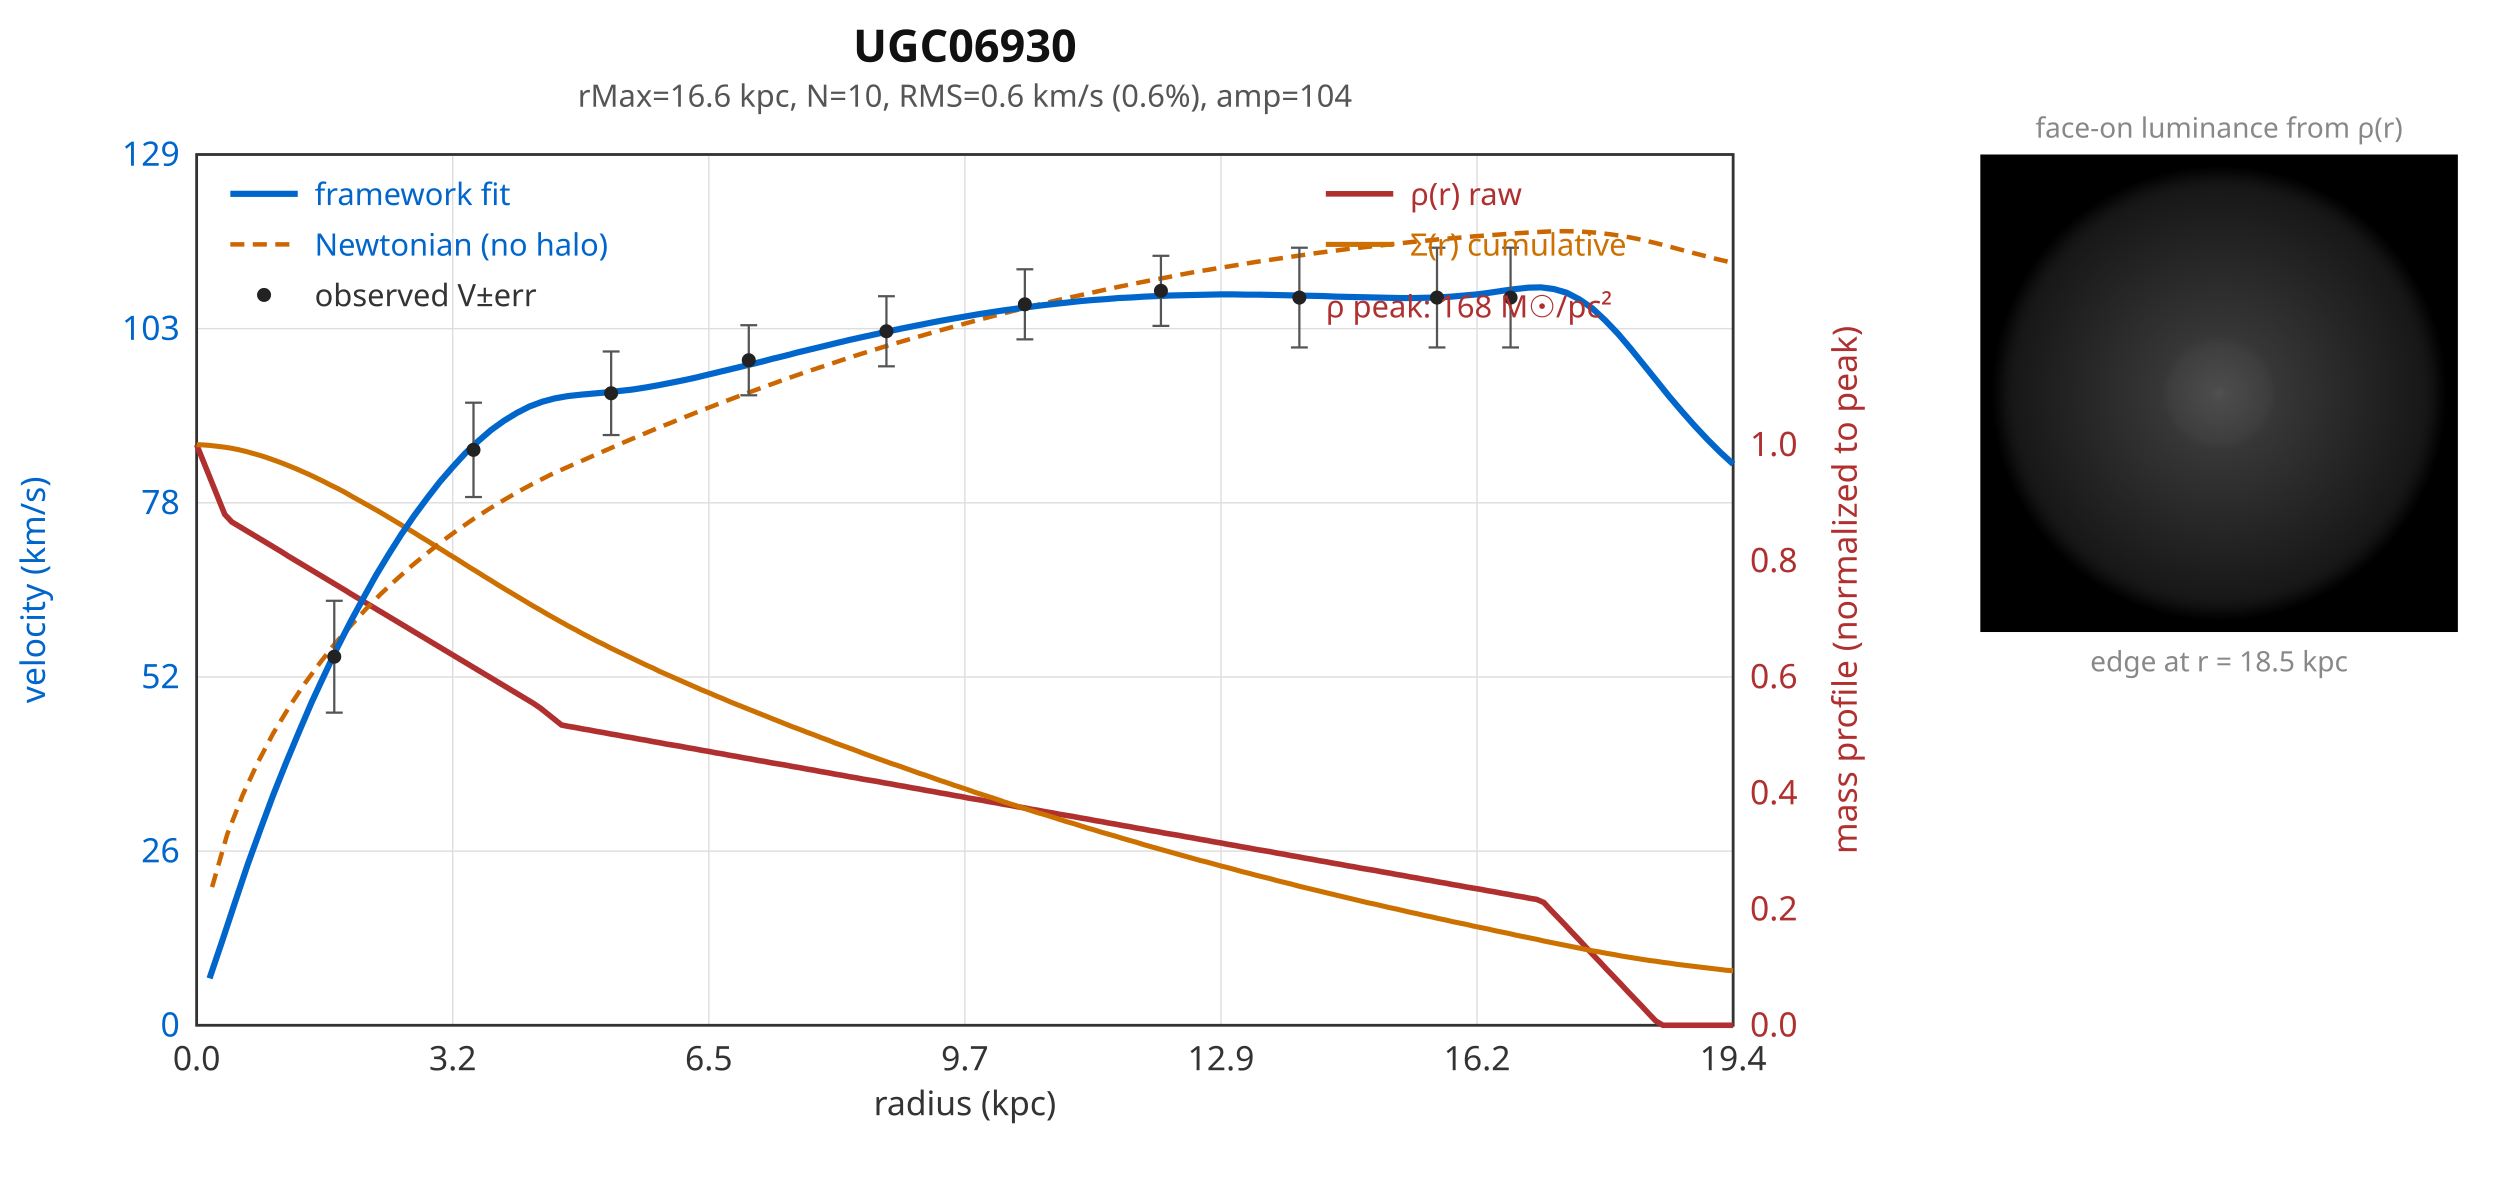
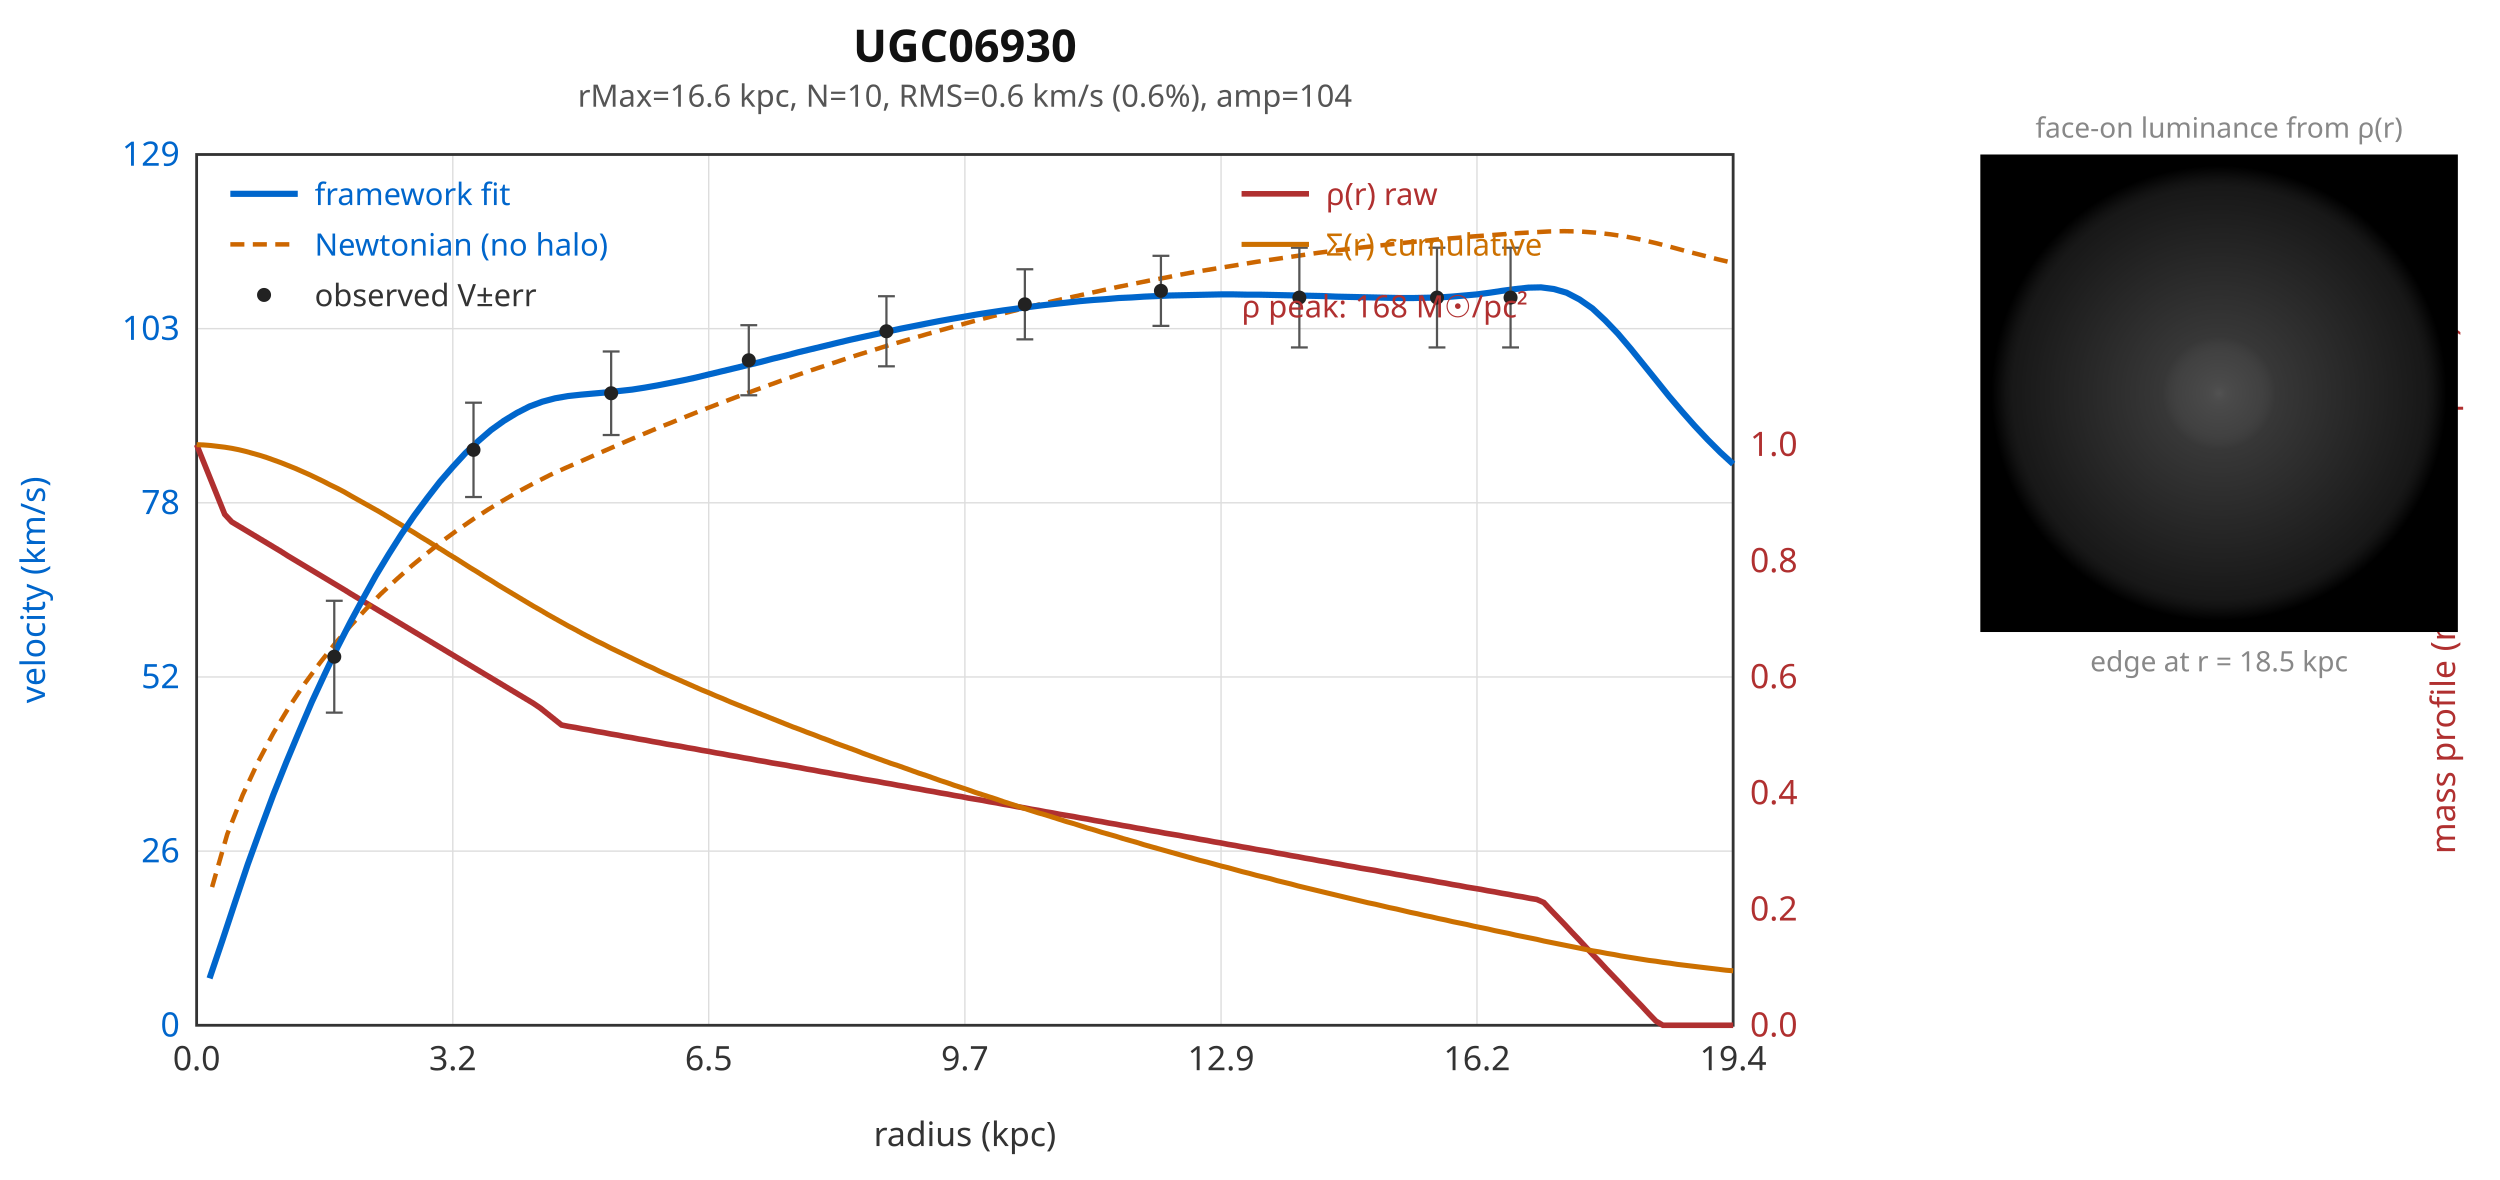
<svg xmlns="http://www.w3.org/2000/svg" viewBox="0 0 890 420" width="890" height="420" font-family="sans-serif" font-size="12">
  <style>
  .ax { stroke: #333; stroke-width: 1; fill: none; }
  .grid { stroke: #ddd; stroke-width: 0.5; fill: none; }
  .lbl { fill: #333; }
  .lbl-l { fill: #0066cc; }
  .lbl-r { fill: #b03030; }
-   .lbl-s { fill: #cc7000; }
  .obs { fill: #222; }
  .err { stroke: #555; stroke-width: 0.8; fill: none; }
  .fw { stroke: #0066cc; stroke-width: 2.2; fill: none; }
  .nt { stroke: #cc6600; stroke-width: 1.6; fill: none; stroke-dasharray: 5,3; }
+   .lbl-s { fill: #cc7000; }
  .rho { stroke: #b03030; stroke-width: 2.0; fill: none; }
  .sig { stroke: #cc7000; stroke-width: 1.8; fill: none; }
  .title { fill: #111; font-size: 16px; font-weight: 600; }
  .subtitle { fill: #555; font-size: 11px; }
-   .legend { font-size: 11px; }
  .preview-bg { fill: #000; }
  .preview-lbl { fill: #888; font-size: 10px; }
+   .legend { font-size: 11px; }
</style>
  <text x="343.5" y="22" text-anchor="middle" class="title">UGC06930</text>
  <text x="343.5" y="38" text-anchor="middle" class="subtitle">rMax=16.6 kpc, N=10, RMS=0.6 km/s (0.6%), amp=104</text>
  <line x1="70" y1="365.0" x2="617" y2="365.0" class="grid" />
  <text x="64" y="369.0" text-anchor="end" class="lbl-l">0</text>
  <line x1="70" y1="303.0" x2="617" y2="303.0" class="grid" />
  <text x="64" y="307.0" text-anchor="end" class="lbl-l">26</text>
-   <line x1="70" y1="241" x2="617" y2="241" class="grid" />
-   <text x="64" y="245" text-anchor="end" class="lbl-l">52</text>
-   <line x1="70" y1="179" x2="617" y2="179" class="grid" />
-   <text x="64" y="183" text-anchor="end" class="lbl-l">78</text>
-   <line x1="70" y1="117" x2="617" y2="117" class="grid" />
-   <text x="64" y="121" text-anchor="end" class="lbl-l">103</text>
+   <line x1="70" y1="241.0" x2="617" y2="241.0" class="grid" />
+   <text x="64" y="245.0" text-anchor="end" class="lbl-l">52</text>
+   <line x1="70" y1="179.0" x2="617" y2="179.0" class="grid" />
+   <text x="64" y="183.0" text-anchor="end" class="lbl-l">78</text>
+   <line x1="70" y1="117.0" x2="617" y2="117.0" class="grid" />
+   <text x="64" y="121.0" text-anchor="end" class="lbl-l">103</text>
  <line x1="70" y1="55.0" x2="617" y2="55.0" class="grid" />
  <text x="64" y="59.0" text-anchor="end" class="lbl-l">129</text>
  <text x="623" y="369.0" text-anchor="start" class="lbl-r">0.0</text>
-   <text x="623" y="327.667" text-anchor="start" class="lbl-r">0.2</text>
-   <text x="623" y="286.333" text-anchor="start" class="lbl-r">0.4</text>
-   <text x="623" y="245" text-anchor="start" class="lbl-r">0.6</text>
-   <text x="623" y="203.667" text-anchor="start" class="lbl-r">0.8</text>
-   <text x="623" y="162.333" text-anchor="start" class="lbl-r">1.0</text>
+   <text x="623" y="327.7" text-anchor="start" class="lbl-r">0.2</text>
+   <text x="623" y="286.3" text-anchor="start" class="lbl-r">0.4</text>
+   <text x="623" y="245.0" text-anchor="start" class="lbl-r">0.6</text>
+   <text x="623" y="203.7" text-anchor="start" class="lbl-r">0.8</text>
+   <text x="623" y="162.3" text-anchor="start" class="lbl-r">1.0</text>
  <line x1="70.0" y1="55" x2="70.0" y2="365" class="grid" />
  <text x="70.0" y="381" text-anchor="middle" class="lbl">0.0</text>
-   <line x1="161.167" y1="55" x2="161.167" y2="365" class="grid" />
-   <text x="161.167" y="381" text-anchor="middle" class="lbl">3.2</text>
-   <line x1="252.333" y1="55" x2="252.333" y2="365" class="grid" />
-   <text x="252.333" y="381" text-anchor="middle" class="lbl">6.5</text>
+   <line x1="161.2" y1="55" x2="161.2" y2="365" class="grid" />
+   <text x="161.2" y="381" text-anchor="middle" class="lbl">3.2</text>
+   <line x1="252.3" y1="55" x2="252.3" y2="365" class="grid" />
+   <text x="252.3" y="381" text-anchor="middle" class="lbl">6.5</text>
  <line x1="343.5" y1="55" x2="343.5" y2="365" class="grid" />
  <text x="343.5" y="381" text-anchor="middle" class="lbl">9.7</text>
-   <line x1="434.667" y1="55" x2="434.667" y2="365" class="grid" />
-   <text x="434.667" y="381" text-anchor="middle" class="lbl">12.9</text>
-   <line x1="525.833" y1="55" x2="525.833" y2="365" class="grid" />
-   <text x="525.833" y="381" text-anchor="middle" class="lbl">16.2</text>
+   <line x1="434.7" y1="55" x2="434.7" y2="365" class="grid" />
+   <text x="434.7" y="381" text-anchor="middle" class="lbl">12.9</text>
+   <line x1="525.8" y1="55" x2="525.8" y2="365" class="grid" />
+   <text x="525.8" y="381" text-anchor="middle" class="lbl">16.2</text>
  <line x1="617.0" y1="55" x2="617.0" y2="365" class="grid" />
  <text x="617.0" y="381" text-anchor="middle" class="lbl">19.4</text>
-   <text x="343.5" y="397" text-anchor="middle" class="lbl">radius (kpc)</text>
-   <text x="16" y="210.0" text-anchor="middle" class="lbl-l" transform="rotate(-90, 16, 210.0)">velocity (km/s)</text>
-   <text x="661" y="210.0" text-anchor="middle" class="lbl-r" transform="rotate(-90, 661, 210.0)">mass profile (normalized to peak)</text>
+   <text x="343.5" y="408" text-anchor="middle" class="lbl">radius (kpc)</text>
+   <text x="16" y="210" text-anchor="middle" class="lbl-l" transform="rotate(-90, 16, 210)">velocity (km/s)</text>
+   <text x="874" y="210" text-anchor="middle" class="lbl-r" transform="rotate(-90, 874, 210)">mass profile (normalized to peak)</text>
  <rect x="70" y="55" width="547" height="310" class="ax" />
  <path d="M 70.0,158.3 L 72.5,164.5 L 75.0,170.7 L 77.5,176.9 L 80.0,183.1 L 82.5,185.8 L 85.0,187.3 L 87.5,188.8 L 90.0,190.3 L 92.5,191.8 L 95.0,193.3 L 97.5,194.8 L 100.0,196.3 L 102.5,197.9 L 105.0,199.4 L 107.5,200.9 L 110.0,202.4 L 112.5,203.9 L 115.0,205.4 L 117.5,206.9 L 120.0,208.4 L 122.5,209.9 L 124.9,211.4 L 127.4,212.9 L 129.9,214.4 L 132.4,215.9 L 134.9,217.4 L 137.4,218.9 L 139.9,220.4 L 142.4,221.9 L 144.9,223.4 L 147.4,224.9 L 149.9,226.4 L 152.4,227.9 L 154.9,229.4 L 157.4,230.9 L 159.9,232.4 L 162.4,233.9 L 164.9,235.4 L 167.4,236.9 L 169.9,238.4 L 172.4,239.9 L 174.9,241.4 L 177.4,242.9 L 179.9,244.4 L 182.4,245.9 L 184.9,247.4 L 187.4,248.9 L 189.9,250.4 L 192.4,252.1 L 194.9,254.1 L 197.4,256.1 L 199.9,258.1 L 202.4,258.6 L 204.9,259.0 L 207.4,259.5 L 209.9,259.9 L 212.4,260.4 L 214.9,260.8 L 217.4,261.3 L 219.9,261.7 L 222.4,262.2 L 224.9,262.6 L 227.4,263.1 L 229.9,263.5 L 232.4,264.0 L 234.8,264.4 L 237.3,264.9 L 239.8,265.3 L 242.3,265.7 L 244.8,266.2 L 247.3,266.6 L 249.8,267.1 L 252.3,267.5 L 254.8,268.0 L 257.3,268.4 L 259.8,268.9 L 262.3,269.3 L 264.8,269.8 L 267.3,270.2 L 269.8,270.7 L 272.3,271.1 L 274.8,271.6 L 277.3,272.0 L 279.8,272.4 L 282.3,272.9 L 284.8,273.3 L 287.3,273.8 L 289.8,274.2 L 292.3,274.7 L 294.8,275.1 L 297.3,275.6 L 299.8,276.0 L 302.3,276.5 L 304.8,276.9 L 307.3,277.4 L 309.8,277.8 L 312.3,278.2 L 314.8,278.7 L 317.3,279.1 L 319.8,279.6 L 322.3,280.0 L 324.8,280.5 L 327.3,280.9 L 329.8,281.4 L 332.3,281.8 L 334.8,282.3 L 337.3,282.7 L 339.8,283.2 L 342.3,283.6 L 344.7,284.1 L 347.2,284.5 L 349.7,284.9 L 352.2,285.4 L 354.7,285.8 L 357.2,286.3 L 359.7,286.7 L 362.2,287.2 L 364.7,287.6 L 367.2,288.1 L 369.7,288.5 L 372.2,289.0 L 374.7,289.4 L 377.2,289.9 L 379.7,290.3 L 382.2,290.7 L 384.7,291.2 L 387.2,291.6 L 389.7,292.1 L 392.2,292.5 L 394.7,293.0 L 397.2,293.4 L 399.7,293.9 L 402.2,294.3 L 404.7,294.8 L 407.2,295.2 L 409.7,295.7 L 412.2,296.1 L 414.7,296.6 L 417.2,297.0 L 419.7,297.4 L 422.2,297.9 L 424.7,298.3 L 427.2,298.8 L 429.7,299.2 L 432.2,299.7 L 434.7,300.1 L 437.2,300.6 L 439.7,301.0 L 442.2,301.5 L 444.7,301.9 L 447.2,302.4 L 449.7,302.8 L 452.2,303.2 L 454.6,303.7 L 457.1,304.1 L 459.6,304.6 L 462.1,305.0 L 464.6,305.5 L 467.1,305.9 L 469.6,306.4 L 472.1,306.8 L 474.6,307.3 L 477.1,307.7 L 479.6,308.2 L 482.1,308.6 L 484.6,309.1 L 487.1,309.5 L 489.6,309.9 L 492.1,310.4 L 494.6,310.8 L 497.1,311.3 L 499.6,311.7 L 502.1,312.2 L 504.6,312.6 L 507.1,313.1 L 509.6,313.5 L 512.1,314.0 L 514.6,314.4 L 517.1,314.9 L 519.6,315.3 L 522.1,315.8 L 524.6,316.2 L 527.1,316.6 L 529.6,317.1 L 532.1,317.5 L 534.6,318.0 L 537.1,318.4 L 539.6,318.9 L 542.1,319.3 L 544.6,319.8 L 547.1,320.2 L 549.6,321.3 L 552.1,324.0 L 554.6,326.6 L 557.1,329.2 L 559.6,331.9 L 562.1,334.5 L 564.5,337.1 L 567.0,339.8 L 569.5,342.4 L 572.0,345.1 L 574.5,347.7 L 577.0,350.3 L 579.5,353.0 L 582.0,355.6 L 584.5,358.2 L 587.0,360.9 L 589.5,363.5 L 592.0,365.0 L 594.5,365.0 L 597.0,365.0 L 599.5,365.0 L 602.0,365.0 L 604.5,365.0 L 607.0,365.0 L 609.5,365.0 L 612.0,365.0 L 614.5,365.0 L 617.0,365.0" class="rho" />
  <path d="M 70.0,158.3 L 72.5,158.4 L 75.0,158.6 L 77.5,158.9 L 80.0,159.2 L 82.5,159.6 L 85.0,160.1 L 87.5,160.7 L 90.0,161.4 L 92.5,162.1 L 95.0,162.9 L 97.5,163.8 L 100.0,164.7 L 102.5,165.7 L 105.0,166.7 L 107.5,167.8 L 110.0,168.9 L 112.5,170.1 L 115.0,171.3 L 117.5,172.6 L 120.0,173.8 L 122.5,175.1 L 124.9,176.5 L 127.4,177.9 L 129.9,179.3 L 132.4,180.7 L 134.9,182.1 L 137.4,183.6 L 139.9,185.1 L 142.4,186.6 L 144.9,188.1 L 147.4,189.6 L 149.9,191.2 L 152.4,192.7 L 154.9,194.3 L 157.4,195.8 L 159.9,197.4 L 162.4,198.9 L 164.9,200.5 L 167.4,202.1 L 169.9,203.6 L 172.4,205.2 L 174.9,206.7 L 177.4,208.3 L 179.9,209.8 L 182.4,211.3 L 184.9,212.8 L 187.4,214.3 L 189.9,215.8 L 192.4,217.2 L 194.9,218.7 L 197.4,220.1 L 199.9,221.5 L 202.4,222.9 L 204.9,224.2 L 207.4,225.6 L 209.9,226.9 L 212.4,228.2 L 214.9,229.4 L 217.4,230.7 L 219.9,231.9 L 222.4,233.1 L 224.9,234.3 L 227.4,235.5 L 229.9,236.7 L 232.4,237.8 L 234.8,239.0 L 237.3,240.1 L 239.8,241.2 L 242.3,242.3 L 244.8,243.4 L 247.3,244.5 L 249.8,245.6 L 252.3,246.6 L 254.8,247.7 L 257.3,248.7 L 259.8,249.8 L 262.3,250.8 L 264.8,251.8 L 267.3,252.8 L 269.8,253.8 L 272.3,254.8 L 274.8,255.8 L 277.3,256.8 L 279.8,257.8 L 282.3,258.8 L 284.8,259.7 L 287.3,260.7 L 289.8,261.6 L 292.3,262.6 L 294.8,263.5 L 297.3,264.5 L 299.8,265.4 L 302.3,266.3 L 304.8,267.2 L 307.3,268.2 L 309.8,269.1 L 312.3,270.0 L 314.8,270.9 L 317.3,271.8 L 319.8,272.6 L 322.3,273.5 L 324.8,274.4 L 327.3,275.3 L 329.8,276.1 L 332.3,277.0 L 334.8,277.9 L 337.3,278.7 L 339.8,279.6 L 342.3,280.4 L 344.7,281.2 L 347.2,282.1 L 349.7,282.9 L 352.2,283.7 L 354.7,284.5 L 357.2,285.4 L 359.7,286.2 L 362.2,287.0 L 364.7,287.8 L 367.2,288.6 L 369.7,289.4 L 372.2,290.1 L 374.7,290.9 L 377.2,291.7 L 379.7,292.5 L 382.2,293.2 L 384.7,294.0 L 387.2,294.8 L 389.7,295.5 L 392.2,296.3 L 394.7,297.0 L 397.2,297.7 L 399.7,298.5 L 402.2,299.2 L 404.7,299.9 L 407.2,300.7 L 409.7,301.4 L 412.2,302.1 L 414.7,302.8 L 417.2,303.5 L 419.7,304.2 L 422.2,304.9 L 424.7,305.6 L 427.2,306.3 L 429.7,306.9 L 432.2,307.6 L 434.7,308.3 L 437.2,308.9 L 439.7,309.6 L 442.2,310.3 L 444.7,310.9 L 447.2,311.6 L 449.7,312.2 L 452.2,312.8 L 454.6,313.5 L 457.1,314.1 L 459.6,314.7 L 462.1,315.4 L 464.6,316.0 L 467.1,316.6 L 469.6,317.2 L 472.1,317.8 L 474.6,318.4 L 477.1,319.0 L 479.6,319.6 L 482.1,320.2 L 484.6,320.8 L 487.1,321.4 L 489.6,321.9 L 492.1,322.5 L 494.6,323.1 L 497.1,323.6 L 499.6,324.2 L 502.1,324.8 L 504.6,325.3 L 507.1,325.9 L 509.6,326.4 L 512.1,327.0 L 514.6,327.5 L 517.1,328.1 L 519.6,328.6 L 522.1,329.1 L 524.6,329.7 L 527.1,330.2 L 529.6,330.7 L 532.1,331.3 L 534.6,331.8 L 537.1,332.3 L 539.6,332.9 L 542.1,333.4 L 544.6,333.9 L 547.1,334.4 L 549.6,335.0 L 552.1,335.5 L 554.6,336.0 L 557.1,336.5 L 559.6,337.0 L 562.1,337.5 L 564.5,338.0 L 567.0,338.5 L 569.5,338.9 L 572.0,339.4 L 574.5,339.8 L 577.0,340.3 L 579.5,340.7 L 582.0,341.1 L 584.5,341.5 L 587.0,341.9 L 589.5,342.2 L 592.0,342.6 L 594.5,342.9 L 597.0,343.3 L 599.5,343.6 L 602.0,343.9 L 604.5,344.2 L 607.0,344.5 L 609.5,344.8 L 612.0,345.1 L 614.5,345.4 L 617.0,345.6" class="sig" />
-   <path d="M 75.5,315.8 L 80.9,297.0 L 86.4,283.0 L 91.9,271.2 L 97.3,261.0 L 102.8,251.9 L 108.3,243.6 L 113.8,236.1 L 119.2,229.2 L 124.7,222.9 L 130.2,216.9 L 135.6,211.4 L 141.1,206.3 L 146.6,201.4 L 152.1,196.9 L 157.5,192.6 L 163.0,188.6 L 168.5,184.8 L 173.9,181.3 L 179.4,178.0 L 184.9,174.8 L 190.3,171.9 L 195.8,169.1 L 201.3,166.6 L 206.8,164.2 L 212.2,161.8 L 217.7,159.4 L 223.2,157.0 L 228.6,154.7 L 234.1,152.4 L 239.6,150.2 L 245.0,148.0 L 250.5,145.8 L 256.0,143.7 L 261.5,141.6 L 266.9,139.6 L 272.4,137.6 L 277.9,135.6 L 283.3,133.7 L 288.8,131.8 L 294.3,130.0 L 299.7,128.2 L 305.2,126.4 L 310.7,124.7 L 316.1,123.0 L 321.6,121.4 L 327.1,119.8 L 332.6,118.2 L 338.0,116.7 L 343.5,115.2 L 349.0,113.7 L 354.4,112.3 L 359.9,110.9 L 365.4,109.5 L 370.8,108.2 L 376.3,106.9 L 381.8,105.7 L 387.3,104.5 L 392.7,103.3 L 398.2,102.1 L 403.7,101.0 L 409.1,99.9 L 414.6,98.9 L 420.1,97.8 L 425.5,96.8 L 431.0,95.9 L 436.5,95.0 L 442.0,94.1 L 447.4,93.2 L 452.9,92.4 L 458.4,91.6 L 463.8,90.8 L 469.3,90.0 L 474.8,89.3 L 480.2,88.6 L 485.7,88.0 L 491.2,87.4 L 496.7,86.8 L 502.1,86.2 L 507.6,85.7 L 513.1,85.1 L 518.5,84.7 L 524.0,84.2 L 529.5,83.8 L 535.0,83.4 L 540.4,83.0 L 545.9,82.7 L 551.4,82.4 L 556.8,82.3 L 562.3,82.4 L 567.8,82.8 L 573.2,83.4 L 578.7,84.2 L 584.2,85.3 L 589.7,86.6 L 595.1,88.0 L 600.6,89.5 L 606.1,90.9 L 611.5,92.3 L 617.0,93.6" class="nt" />
-   <path d="M 74.6,348.3 L 79.1,335.0 L 83.7,321.1 L 88.2,307.7 L 92.8,295.0 L 97.3,282.9 L 101.9,271.4 L 106.5,260.4 L 111.0,249.9 L 115.6,240.0 L 120.1,230.5 L 124.7,221.5 L 129.3,213.0 L 133.8,204.9 L 138.4,197.3 L 142.9,190.2 L 147.5,183.5 L 152.1,177.3 L 156.6,171.5 L 161.2,166.2 L 165.7,161.3 L 170.3,157.0 L 174.8,153.1 L 179.4,149.8 L 184.0,147.0 L 188.5,144.7 L 193.1,143.0 L 197.6,141.8 L 202.2,141.0 L 206.8,140.5 L 211.3,140.1 L 215.9,139.7 L 220.4,139.2 L 225.0,138.7 L 229.5,138.0 L 234.1,137.2 L 238.7,136.3 L 243.2,135.4 L 247.8,134.4 L 252.3,133.3 L 256.9,132.2 L 261.5,131.1 L 266.0,130.0 L 270.6,128.9 L 275.1,127.7 L 279.7,126.6 L 284.2,125.4 L 288.8,124.3 L 293.4,123.2 L 297.9,122.1 L 302.5,121.0 L 307.0,120.0 L 311.6,119.0 L 316.1,118.0 L 320.7,117.0 L 325.3,116.1 L 329.8,115.2 L 334.4,114.3 L 338.9,113.5 L 343.5,112.7 L 348.1,111.9 L 352.6,111.2 L 357.2,110.5 L 361.7,109.9 L 366.3,109.3 L 370.9,108.7 L 375.4,108.2 L 380.0,107.7 L 384.5,107.2 L 389.1,106.8 L 393.6,106.5 L 398.2,106.1 L 402.8,105.9 L 407.3,105.6 L 411.9,105.4 L 416.4,105.2 L 421.0,105.1 L 425.6,105.0 L 430.1,104.9 L 434.7,104.8 L 439.2,104.8 L 443.8,104.9 L 448.3,104.9 L 452.9,105.0 L 457.5,105.1 L 462.0,105.2 L 466.6,105.3 L 471.1,105.4 L 475.7,105.6 L 480.2,105.7 L 484.8,105.8 L 489.4,105.9 L 493.9,106.0 L 498.5,106.1 L 503.0,106.1 L 507.6,106.0 L 512.2,105.9 L 516.7,105.6 L 521.3,105.2 L 525.8,104.8 L 530.4,104.2 L 535.0,103.5 L 539.5,102.9 L 544.1,102.4 L 548.6,102.3 L 553.2,102.9 L 557.7,104.2 L 562.3,106.6 L 566.9,109.8 L 571.4,114.0 L 576.0,118.8 L 580.5,124.1 L 585.1,129.8 L 589.7,135.5 L 594.2,141.1 L 598.8,146.5 L 603.3,151.6 L 607.9,156.5 L 612.4,161.0 L 617.0,165.2" class="fw" />
-   <line x1="119.001" y1="213.881" x2="119.001" y2="253.7" class="err" />
-   <line x1="116.001" y1="213.881" x2="122.001" y2="213.881" class="err" />
-   <line x1="116.001" y1="253.7" x2="122.001" y2="253.7" class="err" />
-   <circle cx="119.001" cy="233.791" r="2.5" class="obs" />
-   <line x1="168.566" y1="143.359" x2="168.566" y2="176.941" class="err" />
-   <line x1="165.566" y1="143.359" x2="171.566" y2="143.359" class="err" />
-   <line x1="165.566" y1="176.941" x2="171.566" y2="176.941" class="err" />
-   <circle cx="168.566" cy="160.15" r="2.5" class="obs" />
-   <line x1="217.567" y1="125.129" x2="217.567" y2="154.873" class="err" />
-   <line x1="214.567" y1="125.129" x2="220.567" y2="125.129" class="err" />
-   <line x1="214.567" y1="154.873" x2="220.567" y2="154.873" class="err" />
-   <circle cx="217.567" cy="140.001" r="2.5" class="obs" />
-   <line x1="266.568" y1="115.774" x2="266.568" y2="140.721" class="err" />
-   <line x1="263.568" y1="115.774" x2="269.568" y2="115.774" class="err" />
-   <line x1="263.568" y1="140.721" x2="269.568" y2="140.721" class="err" />
-   <circle cx="266.568" cy="128.247" r="2.5" class="obs" />
-   <line x1="315.569" y1="105.46" x2="315.569" y2="130.406" class="err" />
-   <line x1="312.569" y1="105.46" x2="318.569" y2="105.46" class="err" />
-   <line x1="312.569" y1="130.406" x2="318.569" y2="130.406" class="err" />
-   <circle cx="315.569" cy="117.933" r="2.5" class="obs" />
-   <line x1="364.852" y1="95.865" x2="364.852" y2="120.811" class="err" />
-   <line x1="361.852" y1="95.865" x2="367.852" y2="95.865" class="err" />
-   <line x1="361.852" y1="120.811" x2="367.852" y2="120.811" class="err" />
-   <circle cx="364.852" cy="108.338" r="2.5" class="obs" />
-   <line x1="413.29" y1="91.068" x2="413.29" y2="116.014" class="err" />
-   <line x1="410.29" y1="91.068" x2="416.29" y2="91.068" class="err" />
-   <line x1="410.29" y1="116.014" x2="416.29" y2="116.014" class="err" />
-   <circle cx="413.29" cy="103.541" r="2.5" class="obs" />
-   <line x1="462.573" y1="88.189" x2="462.573" y2="123.69" class="err" />
-   <line x1="459.573" y1="88.189" x2="465.573" y2="88.189" class="err" />
-   <line x1="459.573" y1="123.69" x2="465.573" y2="123.69" class="err" />
-   <circle cx="462.573" cy="105.939" r="2.5" class="obs" />
-   <line x1="511.574" y1="88.189" x2="511.574" y2="123.69" class="err" />
-   <line x1="508.574" y1="88.189" x2="514.574" y2="88.189" class="err" />
-   <line x1="508.574" y1="123.69" x2="514.574" y2="123.69" class="err" />
-   <circle cx="511.574" cy="105.939" r="2.5" class="obs" />
-   <line x1="537.764" y1="88.189" x2="537.764" y2="123.69" class="err" />
-   <line x1="534.764" y1="88.189" x2="540.764" y2="88.189" class="err" />
-   <line x1="534.764" y1="123.69" x2="540.764" y2="123.69" class="err" />
-   <circle cx="537.764" cy="105.939" r="2.5" class="obs" />
+   <path d="M 75.5,315.8 L 80.9,297.0 L 86.4,283.0 L 91.9,271.2 L 97.3,261.0 L 102.8,251.9 L 108.3,243.6 L 113.8,236.1 L 119.2,229.2 L 124.7,222.9 L 130.2,216.9 L 135.6,211.4 L 141.1,206.3 L 146.6,201.4 L 152.1,196.9 L 157.5,192.6 L 163.0,188.6 L 168.5,184.8 L 173.9,181.3 L 179.4,178.0 L 184.9,174.8 L 190.3,171.9 L 195.8,169.1 L 201.3,166.6 L 206.8,164.2 L 212.2,161.8 L 217.7,159.4 L 223.2,157.0 L 228.6,154.7 L 234.1,152.4 L 239.6,150.2 L 245.0,148.0 L 250.5,145.8 L 256.0,143.7 L 261.5,141.6 L 266.9,139.6 L 272.4,137.6 L 277.9,135.6 L 283.3,133.7 L 288.8,131.8 L 294.3,130.0 L 299.7,128.2 L 305.2,126.4 L 310.7,124.7 L 316.1,123.0 L 321.6,121.4 L 327.1,119.8 L 332.6,118.2 L 338.0,116.7 L 343.5,115.2 L 349.0,113.7 L 354.4,112.3 L 359.9,110.9 L 365.4,109.5 L 370.8,108.2 L 376.3,106.9 L 381.8,105.7 L 387.3,104.5 L 392.7,103.3 L 398.2,102.1 L 403.7,101.0 L 409.1,99.9 L 414.6,98.9 L 420.1,97.8 L 425.5,96.8 L 431.0,95.9 L 436.5,95.0 L 442.0,94.1 L 447.4,93.2 L 452.9,92.4 L 458.4,91.6 L 463.8,90.8 L 469.3,90.0 L 474.8,89.3 L 480.3,88.6 L 485.7,88.0 L 491.2,87.4 L 496.7,86.8 L 502.1,86.2 L 507.6,85.7 L 513.1,85.1 L 518.5,84.7 L 524.0,84.2 L 529.5,83.8 L 535.0,83.4 L 540.4,83.0 L 545.9,82.7 L 551.4,82.4 L 556.8,82.3 L 562.3,82.4 L 567.8,82.8 L 573.2,83.4 L 578.7,84.2 L 584.2,85.3 L 589.7,86.6 L 595.1,88.0 L 600.6,89.5 L 606.1,90.9 L 611.5,92.3 L 617.0,93.6" class="nt" />
+   <path d="M 74.6,348.3 L 79.1,335.0 L 83.7,321.1 L 88.2,307.7 L 92.8,295.0 L 97.3,282.9 L 101.9,271.4 L 106.5,260.4 L 111.0,249.9 L 115.6,240.0 L 120.1,230.5 L 124.7,221.5 L 129.3,213.0 L 133.8,204.9 L 138.4,197.3 L 142.9,190.2 L 147.5,183.5 L 152.1,177.3 L 156.6,171.5 L 161.2,166.2 L 165.7,161.3 L 170.3,157.0 L 174.8,153.1 L 179.4,149.8 L 184.0,147.0 L 188.5,144.7 L 193.1,143.0 L 197.6,141.8 L 202.2,141.0 L 206.8,140.5 L 211.3,140.1 L 215.9,139.7 L 220.4,139.2 L 225.0,138.7 L 229.5,138.0 L 234.1,137.2 L 238.7,136.3 L 243.2,135.4 L 247.8,134.4 L 252.3,133.3 L 256.9,132.2 L 261.5,131.1 L 266.0,130.0 L 270.6,128.9 L 275.1,127.7 L 279.7,126.6 L 284.2,125.4 L 288.8,124.3 L 293.4,123.2 L 297.9,122.1 L 302.5,121.0 L 307.0,120.0 L 311.6,119.0 L 316.1,118.0 L 320.7,117.0 L 325.3,116.1 L 329.8,115.2 L 334.4,114.3 L 338.9,113.5 L 343.5,112.7 L 348.1,111.9 L 352.6,111.2 L 357.2,110.5 L 361.7,109.9 L 366.3,109.3 L 370.9,108.7 L 375.4,108.2 L 380.0,107.7 L 384.5,107.2 L 389.1,106.8 L 393.6,106.5 L 398.2,106.1 L 402.8,105.9 L 407.3,105.6 L 411.9,105.4 L 416.4,105.2 L 421.0,105.1 L 425.6,105.0 L 430.1,104.9 L 434.7,104.8 L 439.2,104.8 L 443.8,104.9 L 448.3,104.9 L 452.9,105.0 L 457.5,105.1 L 462.0,105.2 L 466.6,105.3 L 471.1,105.4 L 475.7,105.6 L 480.3,105.7 L 484.8,105.8 L 489.4,105.9 L 493.9,106.0 L 498.5,106.1 L 503.0,106.1 L 507.6,106.0 L 512.2,105.9 L 516.7,105.6 L 521.3,105.2 L 525.8,104.8 L 530.4,104.2 L 535.0,103.5 L 539.5,102.9 L 544.1,102.4 L 548.6,102.3 L 553.2,102.9 L 557.7,104.2 L 562.3,106.6 L 566.9,109.8 L 571.4,114.0 L 576.0,118.8 L 580.5,124.1 L 585.1,129.8 L 589.7,135.5 L 594.2,141.1 L 598.8,146.5 L 603.3,151.6 L 607.9,156.5 L 612.4,161.0 L 617.0,165.2" class="fw" />
+   <line x1="119.00" y1="213.88" x2="119.00" y2="253.70" class="err" />
+   <line x1="116.00" y1="213.88" x2="122.00" y2="213.88" class="err" />
+   <line x1="116.00" y1="253.70" x2="122.00" y2="253.70" class="err" />
+   <circle cx="119.00" cy="233.79" r="2.5" class="obs" />
+   <line x1="168.57" y1="143.36" x2="168.57" y2="176.94" class="err" />
+   <line x1="165.57" y1="143.36" x2="171.57" y2="143.36" class="err" />
+   <line x1="165.57" y1="176.94" x2="171.57" y2="176.94" class="err" />
+   <circle cx="168.57" cy="160.15" r="2.5" class="obs" />
+   <line x1="217.57" y1="125.13" x2="217.57" y2="154.87" class="err" />
+   <line x1="214.57" y1="125.13" x2="220.57" y2="125.13" class="err" />
+   <line x1="214.57" y1="154.87" x2="220.57" y2="154.87" class="err" />
+   <circle cx="217.57" cy="140.00" r="2.5" class="obs" />
+   <line x1="266.57" y1="115.77" x2="266.57" y2="140.72" class="err" />
+   <line x1="263.57" y1="115.77" x2="269.57" y2="115.77" class="err" />
+   <line x1="263.57" y1="140.72" x2="269.57" y2="140.72" class="err" />
+   <circle cx="266.57" cy="128.25" r="2.5" class="obs" />
+   <line x1="315.57" y1="105.46" x2="315.57" y2="130.41" class="err" />
+   <line x1="312.57" y1="105.46" x2="318.57" y2="105.46" class="err" />
+   <line x1="312.57" y1="130.41" x2="318.57" y2="130.41" class="err" />
+   <circle cx="315.57" cy="117.93" r="2.5" class="obs" />
+   <line x1="364.85" y1="95.86" x2="364.85" y2="120.81" class="err" />
+   <line x1="361.85" y1="95.86" x2="367.85" y2="95.86" class="err" />
+   <line x1="361.85" y1="120.81" x2="367.85" y2="120.81" class="err" />
+   <circle cx="364.85" cy="108.34" r="2.5" class="obs" />
+   <line x1="413.29" y1="91.07" x2="413.29" y2="116.01" class="err" />
+   <line x1="410.29" y1="91.07" x2="416.29" y2="91.07" class="err" />
+   <line x1="410.29" y1="116.01" x2="416.29" y2="116.01" class="err" />
+   <circle cx="413.29" cy="103.54" r="2.5" class="obs" />
+   <line x1="462.57" y1="88.19" x2="462.57" y2="123.69" class="err" />
+   <line x1="459.57" y1="88.19" x2="465.57" y2="88.19" class="err" />
+   <line x1="459.57" y1="123.69" x2="465.57" y2="123.69" class="err" />
+   <circle cx="462.57" cy="105.94" r="2.5" class="obs" />
+   <line x1="511.57" y1="88.19" x2="511.57" y2="123.69" class="err" />
+   <line x1="508.57" y1="88.19" x2="514.57" y2="88.19" class="err" />
+   <line x1="508.57" y1="123.69" x2="514.57" y2="123.69" class="err" />
+   <circle cx="511.57" cy="105.94" r="2.5" class="obs" />
+   <line x1="537.76" y1="88.19" x2="537.76" y2="123.69" class="err" />
+   <line x1="534.76" y1="88.19" x2="540.76" y2="88.19" class="err" />
+   <line x1="534.76" y1="123.69" x2="540.76" y2="123.69" class="err" />
+   <circle cx="537.76" cy="105.94" r="2.5" class="obs" />
  <g class="legend">
    <line x1="82" y1="69" x2="106" y2="69" class="fw" />
    <text x="112" y="73" class="lbl-l">framework fit</text>
    <line x1="82" y1="87" x2="106" y2="87" class="nt" />
    <text x="112" y="91" class="lbl-l">Newtonian (no halo)</text>
    <circle cx="94" cy="105" r="2.5" class="obs" />
    <text x="112" y="109" class="lbl">observed V±err</text>
  </g>
  <g class="legend">
-     <line x1="472" y1="69" x2="496" y2="69" class="rho" />
-     <text x="502" y="73" class="lbl-r">ρ(r) raw</text>
-     <line x1="472" y1="87" x2="496" y2="87" class="sig" />
-     <text x="502" y="91" class="lbl-s">Σ(r) cumulative</text>
-     <text x="472" y="113" class="lbl-r">ρ peak: 168 M☉/pc²</text>
+     <line x1="442" y1="69" x2="466" y2="69" class="rho" />
+     <text x="472" y="73" class="lbl-r">ρ(r) raw</text>
+     <line x1="442" y1="87" x2="466" y2="87" class="sig" />
+     <text x="472" y="91" class="lbl-s">Σ(r) cumulative</text>
+     <text x="442" y="113" class="lbl-r">ρ peak: 168 M☉/pc²</text>
  </g>
  <rect x="705" y="55" width="170" height="170" class="preview-bg" />
  <defs>
    <radialGradient id="g_UGC06930" cx="0.5" cy="0.5" r="0.5">
      <stop offset="0" stop-color="rgb(82,82,82)" />
-       <stop offset="0.031" stop-color="rgb(75,75,75)" />
+       <stop offset="0.031" stop-color="rgb(76,76,76)" />
      <stop offset="0.062" stop-color="rgb(73,73,73)" />
      <stop offset="0.094" stop-color="rgb(71,71,71)" />
      <stop offset="0.125" stop-color="rgb(69,69,69)" />
-       <stop offset="0.156" stop-color="rgb(66,66,66)" />
-       <stop offset="0.188" stop-color="rgb(64,64,64)" />
+       <stop offset="0.156" stop-color="rgb(67,67,67)" />
+       <stop offset="0.188" stop-color="rgb(65,65,65)" />
      <stop offset="0.219" stop-color="rgb(61,61,61)" />
      <stop offset="0.25" stop-color="rgb(55,55,55)" />
-       <stop offset="0.281" stop-color="rgb(53,53,53)" />
+       <stop offset="0.281" stop-color="rgb(54,54,54)" />
      <stop offset="0.312" stop-color="rgb(52,52,52)" />
-       <stop offset="0.344" stop-color="rgb(50,50,50)" />
+       <stop offset="0.344" stop-color="rgb(51,51,51)" />
      <stop offset="0.375" stop-color="rgb(49,49,49)" />
-       <stop offset="0.406" stop-color="rgb(47,47,47)" />
+       <stop offset="0.406" stop-color="rgb(48,48,48)" />
      <stop offset="0.438" stop-color="rgb(46,46,46)" />
-       <stop offset="0.469" stop-color="rgb(44,44,44)" />
+       <stop offset="0.469" stop-color="rgb(45,45,45)" />
      <stop offset="0.5" stop-color="rgb(43,43,43)" />
-       <stop offset="0.531" stop-color="rgb(41,41,41)" />
+       <stop offset="0.531" stop-color="rgb(42,42,42)" />
      <stop offset="0.562" stop-color="rgb(40,40,40)" />
-       <stop offset="0.594" stop-color="rgb(38,38,38)" />
+       <stop offset="0.594" stop-color="rgb(39,39,39)" />
      <stop offset="0.625" stop-color="rgb(37,37,37)" />
-       <stop offset="0.656" stop-color="rgb(35,35,35)" />
+       <stop offset="0.656" stop-color="rgb(36,36,36)" />
      <stop offset="0.688" stop-color="rgb(34,34,34)" />
-       <stop offset="0.719" stop-color="rgb(32,32,32)" />
+       <stop offset="0.719" stop-color="rgb(33,33,33)" />
      <stop offset="0.75" stop-color="rgb(31,31,31)" />
-       <stop offset="0.781" stop-color="rgb(29,29,29)" />
+       <stop offset="0.781" stop-color="rgb(30,30,30)" />
      <stop offset="0.812" stop-color="rgb(28,28,28)" />
-       <stop offset="0.844" stop-color="rgb(26,26,26)" />
+       <stop offset="0.844" stop-color="rgb(27,27,27)" />
      <stop offset="0.875" stop-color="rgb(25,25,25)" />
-       <stop offset="0.906" stop-color="rgb(23,23,23)" />
-       <stop offset="0.938" stop-color="rgb(17,17,17)" />
-       <stop offset="0.969" stop-color="rgb(8,8,8)" />
+       <stop offset="0.906" stop-color="rgb(24,24,24)" />
+       <stop offset="0.938" stop-color="rgb(18,18,18)" />
+       <stop offset="0.969" stop-color="rgb(9,9,9)" />
      <stop offset="1" stop-color="rgb(0,0,0)" />
    </radialGradient>
  </defs>
-   <circle cx="790.0" cy="140.0" r="81.0" fill="url(#g_UGC06930)" />
-   <text x="790.0" y="49" text-anchor="middle" class="preview-lbl">face-on luminance from ρ(r)</text>
-   <text x="790.0" y="239" text-anchor="middle" class="preview-lbl">edge at r = 18.5 kpc</text>
+   <circle cx="790" cy="140" r="81" fill="url(#g_UGC06930)" />
+   <text x="790" y="49" text-anchor="middle" class="preview-lbl">face-on luminance from ρ(r)</text>
+   <text x="790" y="239" text-anchor="middle" class="preview-lbl">edge at r = 18.5 kpc</text>
</svg>
